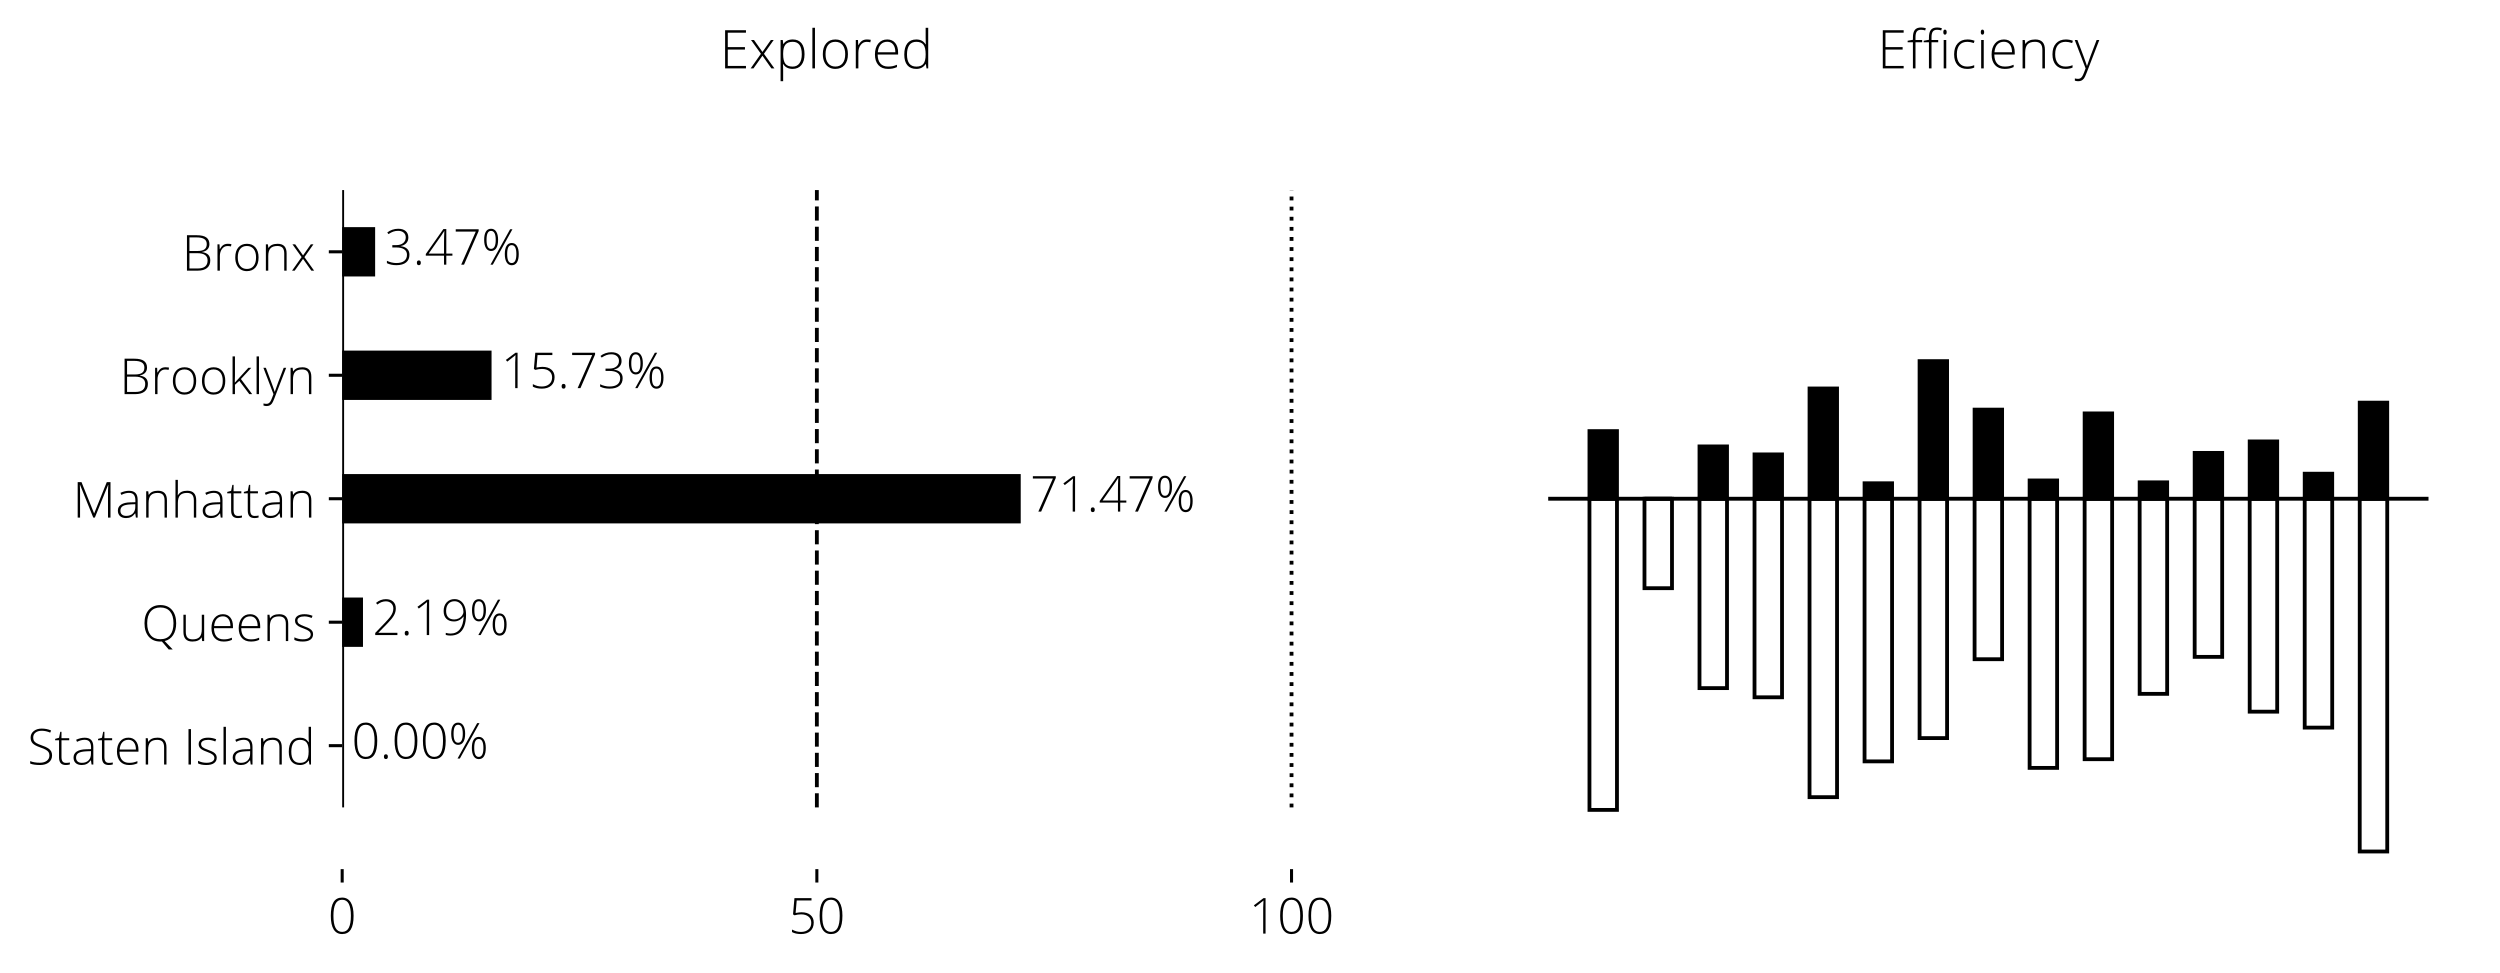
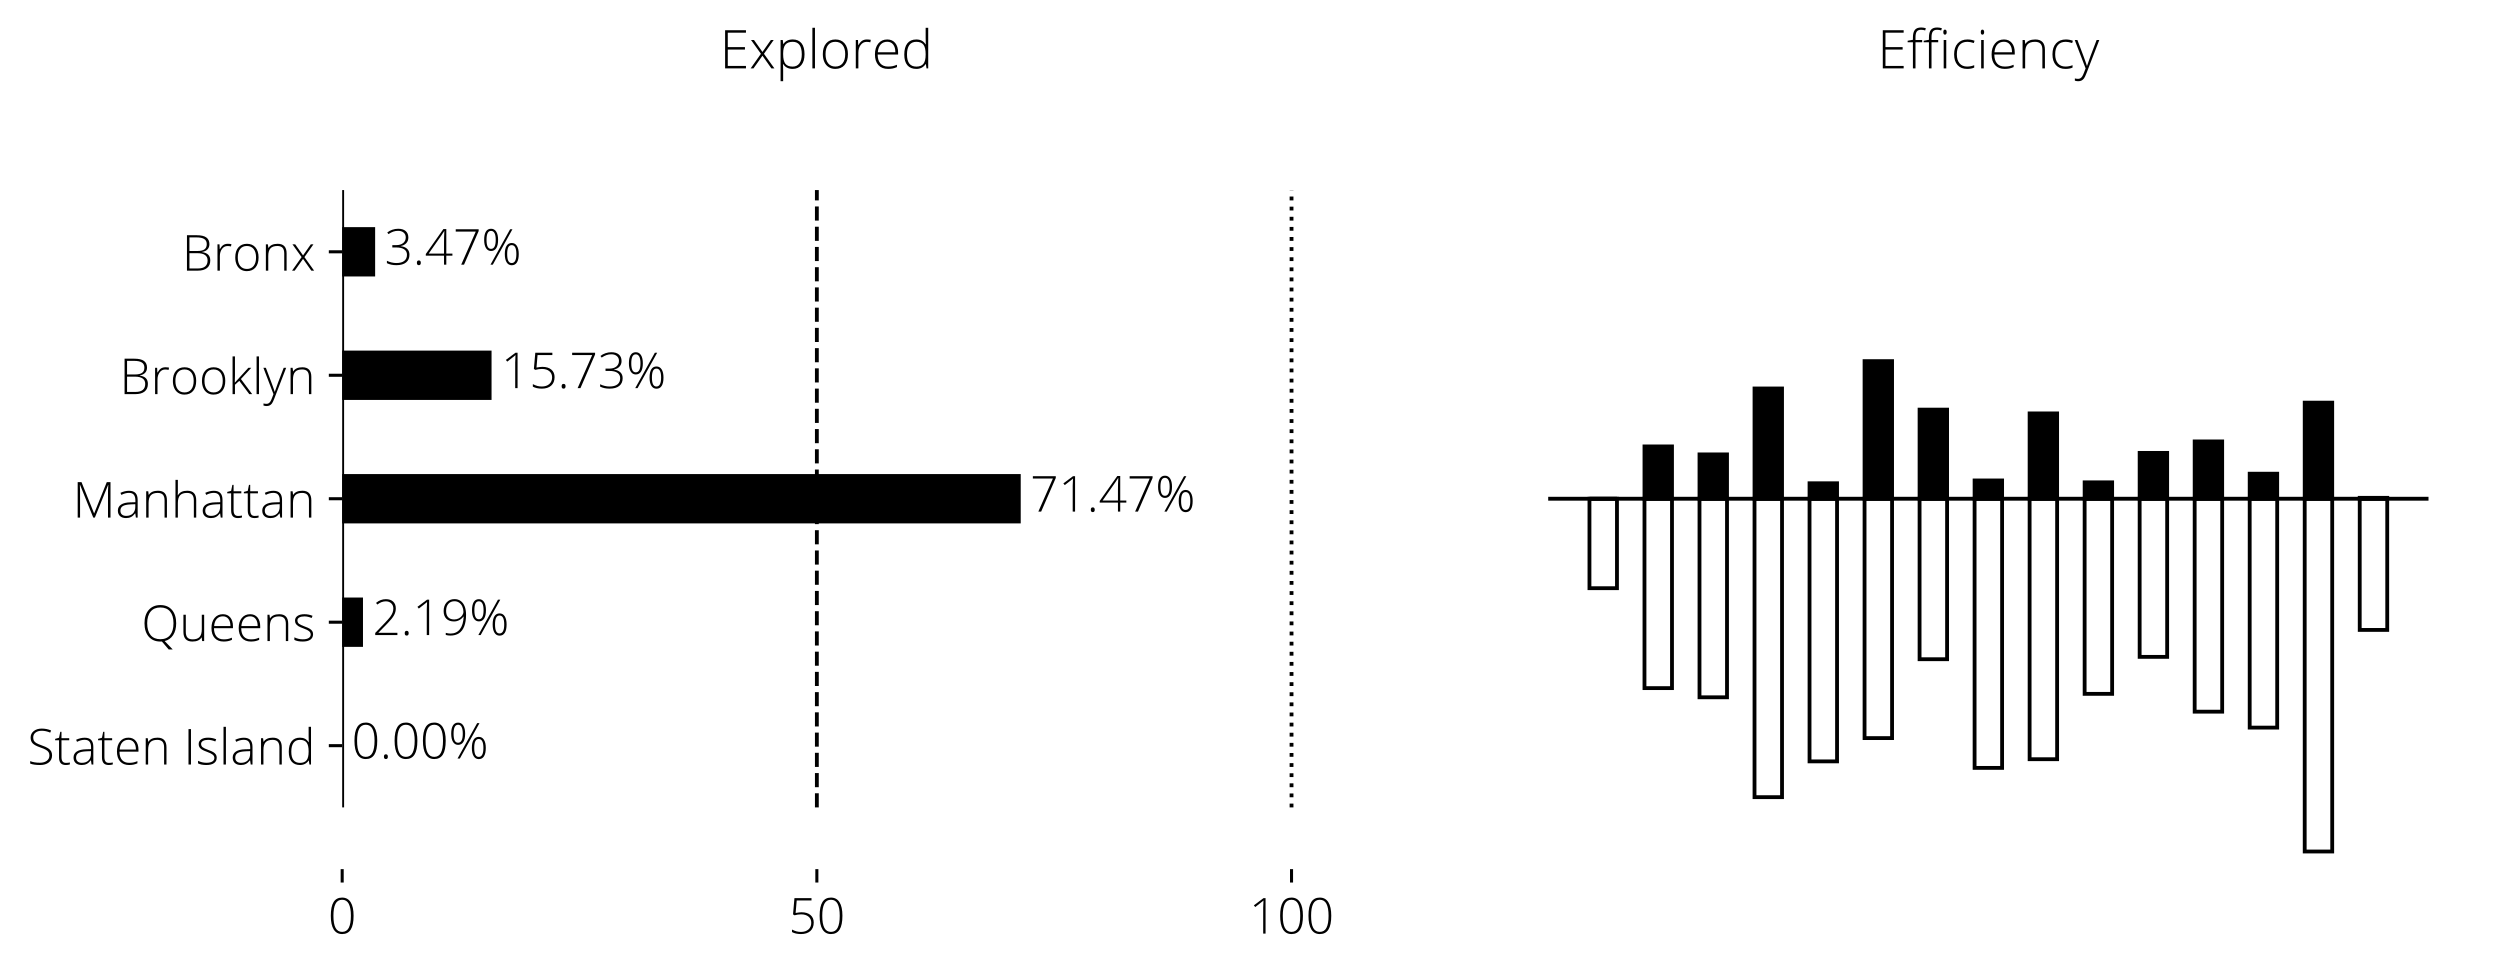
<svg xmlns="http://www.w3.org/2000/svg" xmlns:xlink="http://www.w3.org/1999/xlink" width="654.828pt" height="254.856pt" viewBox="0 0 654.828 254.856" version="1.1">
  <defs>
    <style type="text/css">*{stroke-linejoin: round; stroke-linecap: butt}</style>
  </defs>
  <g id="figure_1">
    <g id="patch_1">
      <path d="M 0 254.856  L 654.828 254.856  L 654.828 0  L 0 0  z " style="fill: #ffffff" />
    </g>
    <g id="axes_1">
      <g id="patch_2">
        <path d="M 89.628 227.654  L 343.265 227.654  L 343.265 33.614  L 89.628 33.614  L 89.628 227.654  z " style="fill: none" />
      </g>
      <g id="patch_3">
-         <path d="M 89.628 201.782  L 89.628 201.782  L 89.628 188.846  L 89.628 188.846  z " clip-path="url(#p29ffb8441f)" />
+         <path d="M 89.628 201.782  L 89.628 201.782  L 89.628 188.846  L 89.628 188.846  z " clip-path="url(#pa26dc35fac)" />
      </g>
      <g id="patch_4">
-         <path d="M 89.628 169.442  L 95.077 169.442  L 95.077 156.506  L 89.628 156.506  z " clip-path="url(#p29ffb8441f)" />
+         <path d="M 89.628 169.442  L 95.077 169.442  L 95.077 156.506  L 89.628 156.506  z " clip-path="url(#pa26dc35fac)" />
      </g>
      <g id="patch_5">
-         <path d="M 89.628 137.102  L 267.36 137.102  L 267.36 124.166  L 89.628 124.166  z " clip-path="url(#p29ffb8441f)" />
+         <path d="M 89.628 137.102  L 267.36 137.102  L 267.36 124.166  L 89.628 124.166  z " clip-path="url(#pa26dc35fac)" />
      </g>
      <g id="patch_6">
-         <path d="M 89.628 104.762  L 128.753 104.762  L 128.753 91.826  L 89.628 91.826  z " clip-path="url(#p29ffb8441f)" />
+         <path d="M 89.628 104.762  L 128.753 104.762  L 128.753 91.826  L 89.628 91.826  z " clip-path="url(#pa26dc35fac)" />
      </g>
      <g id="patch_7">
-         <path d="M 89.628 72.422  L 98.26 72.422  L 98.26 59.486  L 89.628 59.486  z " clip-path="url(#p29ffb8441f)" />
+         <path d="M 89.628 72.422  L 98.26 72.422  L 98.26 59.486  L 89.628 59.486  z " clip-path="url(#pa26dc35fac)" />
      </g>
      <g id="matplotlib.axis_1">
        <g id="xtick_1">
          <g id="line2d_1">
            <defs>
-               <path id="me23a47e66f" d="M 0 0  L 0 3.5  " style="stroke: #000000; stroke-width: 0.8" />
+               <path id="mbf690edd46" d="M 0 0  L 0 3.5  " style="stroke: #000000; stroke-width: 0.8" />
            </defs>
            <g>
-               <use xlink:href="#me23a47e66f" x="89.628" y="227.654" style="stroke: #000000; stroke-width: 0.8" />
+               <use xlink:href="#mbf690edd46" x="89.628" y="227.654" style="stroke: #000000; stroke-width: 0.8" />
            </g>
          </g>
          <g id="text_1">
            <g transform="translate(85.91836 244.5322)scale(0.13 -0.13)">
              <defs>
                <path id="OpenSans-Light-30" d="M 3297 2297  Q 3297 1094 2930 515  Q 2563 -63 1819 -63  Q 1103 -63 731 532  Q 359 1128 359 2297  Q 359 3491 720 4066  Q 1081 4641 1819 4641  Q 2541 4641 2919 4045  Q 3297 3450 3297 2297  z M 697 2297  Q 697 1234 975 726  Q 1253 219 1819 219  Q 2409 219 2679 744  Q 2950 1269 2950 2297  Q 2950 3309 2679 3834  Q 2409 4359 1819 4359  Q 1228 4359 962 3834  Q 697 3309 697 2297  z " transform="scale(0.015625)" />
              </defs>
              <use xlink:href="#OpenSans-Light-30" />
            </g>
          </g>
        </g>
        <g id="xtick_2">
          <g id="line2d_2">
            <g>
-               <use xlink:href="#me23a47e66f" x="213.96" y="227.654" style="stroke: #000000; stroke-width: 0.8" />
+               <use xlink:href="#mbf690edd46" x="213.96" y="227.654" style="stroke: #000000; stroke-width: 0.8" />
            </g>
          </g>
          <g id="text_2">
            <g transform="translate(206.5398 244.5322)scale(0.13 -0.13)">
              <defs>
                <path id="OpenSans-Light-35" d="M 1678 2747  Q 2409 2747 2829 2394  Q 3250 2041 3250 1422  Q 3250 719 2812 328  Q 2375 -63 1606 -63  Q 1266 -63 959 4  Q 653 72 447 197  L 447 519  Q 784 347 1046 280  Q 1309 213 1606 213  Q 2206 213 2568 530  Q 2931 847 2931 1388  Q 2931 1897 2578 2187  Q 2225 2478 1619 2478  Q 1213 2478 769 2356  L 581 2478  L 763 4569  L 2963 4569  L 2963 4269  L 1056 4269  L 916 2656  Q 1403 2747 1678 2747  z " transform="scale(0.015625)" />
              </defs>
              <use xlink:href="#OpenSans-Light-35" />
              <use xlink:href="#OpenSans-Light-30" x="57.08" />
            </g>
          </g>
        </g>
        <g id="xtick_3">
          <g id="line2d_3">
            <g>
-               <use xlink:href="#me23a47e66f" x="338.292" y="227.654" style="stroke: #000000; stroke-width: 0.8" />
+               <use xlink:href="#mbf690edd46" x="338.292" y="227.654" style="stroke: #000000; stroke-width: 0.8" />
            </g>
          </g>
          <g id="text_3">
            <g transform="translate(327.1613 244.5322)scale(0.13 -0.13)">
              <defs>
                <path id="OpenSans-Light-31" d="M 2131 0  L 1825 0  L 1825 3328  Q 1825 3781 1863 4269  Q 1816 4222 1766 4178  Q 1716 4134 800 3419  L 622 3641  L 1863 4569  L 2131 4569  L 2131 0  z " transform="scale(0.015625)" />
              </defs>
              <use xlink:href="#OpenSans-Light-31" />
              <use xlink:href="#OpenSans-Light-30" x="57.08" />
              <use xlink:href="#OpenSans-Light-30" x="114.16" />
            </g>
          </g>
        </g>
      </g>
      <g id="matplotlib.axis_2">
        <g id="ytick_1">
          <g id="line2d_4">
            <defs>
-               <path id="mbc1b75b4bf" d="M 0 0  L -3.5 0  " style="stroke: #000000; stroke-width: 0.8" />
+               <path id="m0e12c4e0ca" d="M 0 0  L -3.5 0  " style="stroke: #000000; stroke-width: 0.8" />
            </defs>
            <g>
-               <use xlink:href="#mbc1b75b4bf" x="89.628" y="195.314" style="stroke: #000000; stroke-width: 0.8" />
+               <use xlink:href="#m0e12c4e0ca" x="89.628" y="195.314" style="stroke: #000000; stroke-width: 0.8" />
            </g>
          </g>
          <g id="text_4">
            <g transform="translate(7.2 200.2532)scale(0.13 -0.13)">
              <defs>
                <path id="OpenSans-Light-53" d="M 3169 1178  Q 3169 606 2748 271  Q 2328 -63 1631 -63  Q 794 -63 347 122  L 347 441  Q 841 231 1606 231  Q 2169 231 2498 489  Q 2828 747 2828 1166  Q 2828 1425 2718 1595  Q 2609 1766 2362 1906  Q 2116 2047 1638 2209  Q 938 2450 670 2729  Q 403 3009 403 3475  Q 403 3988 804 4311  Q 1206 4634 1838 4634  Q 2481 4634 3047 4391  L 2931 4116  Q 2363 4353 1844 4353  Q 1338 4353 1038 4118  Q 738 3884 738 3481  Q 738 3228 830 3065  Q 922 2903 1131 2773  Q 1341 2644 1850 2463  Q 2384 2278 2653 2104  Q 2922 1931 3045 1711  Q 3169 1491 3169 1178  z " transform="scale(0.015625)" />
                <path id="OpenSans-Light-74" d="M 1466 213  Q 1759 213 1978 263  L 1978 13  Q 1753 -63 1459 -63  Q 1009 -63 795 178  Q 581 419 581 934  L 581 3128  L 78 3128  L 78 3309  L 581 3450  L 738 4219  L 897 4219  L 897 3397  L 1894 3397  L 1894 3128  L 897 3128  L 897 978  Q 897 588 1034 400  Q 1172 213 1466 213  z " transform="scale(0.015625)" />
                <path id="OpenSans-Light-61" d="M 2631 0  L 2553 538  L 2528 538  Q 2272 209 2001 73  Q 1731 -63 1363 -63  Q 863 -63 584 193  Q 306 450 306 903  Q 306 1400 720 1675  Q 1134 1950 1919 1966  L 2566 1984  L 2566 2209  Q 2566 2694 2369 2941  Q 2172 3188 1734 3188  Q 1263 3188 756 2925  L 641 3194  Q 1200 3456 1747 3456  Q 2306 3456 2582 3165  Q 2859 2875 2859 2259  L 2859 0  L 2631 0  z M 1381 219  Q 1925 219 2239 530  Q 2553 841 2553 1394  L 2553 1728  L 1959 1703  Q 1244 1669 939 1480  Q 634 1291 634 891  Q 634 572 829 395  Q 1025 219 1381 219  z " transform="scale(0.015625)" />
                <path id="OpenSans-Light-65" d="M 1941 -63  Q 1200 -63 786 393  Q 372 850 372 1672  Q 372 2484 772 2973  Q 1172 3463 1850 3463  Q 2450 3463 2797 3044  Q 3144 2625 3144 1906  L 3144 1656  L 697 1656  Q 703 956 1023 587  Q 1344 219 1941 219  Q 2231 219 2451 259  Q 2672 300 3009 434  L 3009 153  Q 2722 28 2478 -17  Q 2234 -63 1941 -63  z M 1850 3188  Q 1359 3188 1062 2864  Q 766 2541 716 1931  L 2816 1931  Q 2816 2522 2559 2855  Q 2303 3188 1850 3188  z " transform="scale(0.015625)" />
                <path id="OpenSans-Light-6e" d="M 2938 0  L 2938 2203  Q 2938 2716 2722 2948  Q 2506 3181 2053 3181  Q 1444 3181 1161 2873  Q 878 2566 878 1875  L 878 0  L 569 0  L 569 3397  L 831 3397  L 891 2931  L 909 2931  Q 1241 3463 2088 3463  Q 3244 3463 3244 2222  L 3244 0  L 2938 0  z " transform="scale(0.015625)" />
                <path id="OpenSans-Light-20" transform="scale(0.015625)" />
                <path id="OpenSans-Light-49" d="M 647 0  L 647 4569  L 966 4569  L 966 0  L 647 0  z " transform="scale(0.015625)" />
                <path id="OpenSans-Light-73" d="M 2675 884  Q 2675 428 2328 182  Q 1981 -63 1344 -63  Q 663 -63 263 147  L 263 481  Q 775 225 1344 225  Q 1847 225 2108 392  Q 2369 559 2369 838  Q 2369 1094 2161 1269  Q 1953 1444 1478 1613  Q 969 1797 762 1930  Q 556 2063 451 2230  Q 347 2397 347 2638  Q 347 3019 667 3241  Q 988 3463 1563 3463  Q 2113 3463 2606 3256  L 2491 2975  Q 1991 3181 1563 3181  Q 1147 3181 903 3043  Q 659 2906 659 2663  Q 659 2397 848 2237  Q 1038 2078 1588 1881  Q 2047 1716 2256 1583  Q 2466 1450 2570 1281  Q 2675 1113 2675 884  z " transform="scale(0.015625)" />
                <path id="OpenSans-Light-6c" d="M 878 0  L 569 0  L 569 4863  L 878 4863  L 878 0  z " transform="scale(0.015625)" />
                <path id="OpenSans-Light-64" d="M 1813 3463  Q 2181 3463 2450 3328  Q 2719 3194 2931 2869  L 2950 2869  Q 2931 3263 2931 3641  L 2931 4863  L 3238 4863  L 3238 0  L 3034 0  L 2956 519  L 2931 519  Q 2544 -63 1819 -63  Q 1116 -63 744 375  Q 372 813 372 1650  Q 372 2531 740 2997  Q 1109 3463 1813 3463  z M 1813 3181  Q 1256 3181 976 2790  Q 697 2400 697 1656  Q 697 213 1819 213  Q 2394 213 2662 547  Q 2931 881 2931 1650  L 2931 1703  Q 2931 2491 2667 2836  Q 2403 3181 1813 3181  z " transform="scale(0.015625)" />
              </defs>
              <use xlink:href="#OpenSans-Light-53" />
              <use xlink:href="#OpenSans-Light-74" x="54.492" />
              <use xlink:href="#OpenSans-Light-61" x="87.988" />
              <use xlink:href="#OpenSans-Light-74" x="140.967" />
              <use xlink:href="#OpenSans-Light-65" x="174.463" />
              <use xlink:href="#OpenSans-Light-6e" x="229.346" />
              <use xlink:href="#OpenSans-Light-20" x="288.33" />
              <use xlink:href="#OpenSans-Light-49" x="314.307" />
              <use xlink:href="#OpenSans-Light-73" x="339.502" />
              <use xlink:href="#OpenSans-Light-6c" x="386.084" />
              <use xlink:href="#OpenSans-Light-61" x="408.691" />
              <use xlink:href="#OpenSans-Light-6e" x="461.67" />
              <use xlink:href="#OpenSans-Light-64" x="520.654" />
            </g>
          </g>
        </g>
        <g id="ytick_2">
          <g id="line2d_5">
            <g>
-               <use xlink:href="#mbc1b75b4bf" x="89.628" y="162.974" style="stroke: #000000; stroke-width: 0.8" />
+               <use xlink:href="#m0e12c4e0ca" x="89.628" y="162.974" style="stroke: #000000; stroke-width: 0.8" />
            </g>
          </g>
          <g id="text_5">
            <g transform="translate(37.03094 167.9132)scale(0.13 -0.13)">
              <defs>
                <path id="OpenSans-Light-51" d="M 4488 2291  Q 4488 1372 4094 770  Q 3700 169 3003 0  L 4044 -1088  L 3525 -1088  L 2644 -56  L 2541 -63  L 2444 -63  Q 1491 -63 947 570  Q 403 1203 403 2297  Q 403 3388 951 4014  Q 1500 4641 2450 4641  Q 3406 4641 3947 4011  Q 4488 3381 4488 2291  z M 750 2291  Q 750 1309 1187 773  Q 1625 238 2444 238  Q 3269 238 3705 769  Q 4141 1300 4141 2291  Q 4141 3278 3705 3804  Q 3269 4331 2450 4331  Q 1634 4331 1192 3800  Q 750 3269 750 2291  z " transform="scale(0.015625)" />
                <path id="OpenSans-Light-75" d="M 838 3397  L 838 1197  Q 838 684 1053 451  Q 1269 219 1722 219  Q 2328 219 2614 525  Q 2900 831 2900 1522  L 2900 3397  L 3206 3397  L 3206 0  L 2944 0  L 2888 469  L 2869 469  Q 2538 -63 1691 -63  Q 531 -63 531 1178  L 531 3397  L 838 3397  z " transform="scale(0.015625)" />
              </defs>
              <use xlink:href="#OpenSans-Light-51" />
              <use xlink:href="#OpenSans-Light-75" x="76.416" />
              <use xlink:href="#OpenSans-Light-65" x="135.4" />
              <use xlink:href="#OpenSans-Light-65" x="190.283" />
              <use xlink:href="#OpenSans-Light-6e" x="245.166" />
              <use xlink:href="#OpenSans-Light-73" x="304.15" />
            </g>
          </g>
        </g>
        <g id="ytick_3">
          <g id="line2d_6">
            <g>
-               <use xlink:href="#mbc1b75b4bf" x="89.628" y="130.634" style="stroke: #000000; stroke-width: 0.8" />
+               <use xlink:href="#m0e12c4e0ca" x="89.628" y="130.634" style="stroke: #000000; stroke-width: 0.8" />
            </g>
          </g>
          <g id="text_6">
            <g transform="translate(19.03406 135.5732)scale(0.13 -0.13)">
              <defs>
                <path id="OpenSans-Light-4d" d="M 2656 0  L 953 4219  L 928 4219  Q 953 3831 953 3425  L 953 0  L 647 0  L 647 4569  L 1141 4569  L 2759 550  L 2778 550  L 4397 4569  L 4878 4569  L 4878 0  L 4556 0  L 4556 3463  Q 4556 3825 4594 4213  L 4569 4213  L 2859 0  L 2656 0  z " transform="scale(0.015625)" />
                <path id="OpenSans-Light-68" d="M 2938 0  L 2938 2203  Q 2938 2716 2722 2948  Q 2506 3181 2053 3181  Q 1444 3181 1161 2873  Q 878 2566 878 1875  L 878 0  L 569 0  L 569 4863  L 878 4863  L 878 3316  L 863 2881  L 884 2881  Q 1075 3188 1365 3325  Q 1656 3463 2088 3463  Q 3244 3463 3244 2222  L 3244 0  L 2938 0  z " transform="scale(0.015625)" />
              </defs>
              <use xlink:href="#OpenSans-Light-4d" />
              <use xlink:href="#OpenSans-Light-61" x="86.279" />
              <use xlink:href="#OpenSans-Light-6e" x="139.258" />
              <use xlink:href="#OpenSans-Light-68" x="198.242" />
              <use xlink:href="#OpenSans-Light-61" x="257.227" />
              <use xlink:href="#OpenSans-Light-74" x="310.205" />
              <use xlink:href="#OpenSans-Light-74" x="343.701" />
              <use xlink:href="#OpenSans-Light-61" x="377.197" />
              <use xlink:href="#OpenSans-Light-6e" x="430.176" />
            </g>
          </g>
        </g>
        <g id="ytick_4">
          <g id="line2d_7">
            <g>
-               <use xlink:href="#mbc1b75b4bf" x="89.628" y="98.294" style="stroke: #000000; stroke-width: 0.8" />
+               <use xlink:href="#m0e12c4e0ca" x="89.628" y="98.294" style="stroke: #000000; stroke-width: 0.8" />
            </g>
          </g>
          <g id="text_7">
            <g transform="translate(31.31703 103.2332)scale(0.13 -0.13)">
              <defs>
                <path id="OpenSans-Light-42" d="M 647 4569  L 1900 4569  Q 2747 4569 3144 4281  Q 3541 3994 3541 3413  Q 3541 3016 3298 2752  Q 3056 2488 2591 2413  L 2591 2394  Q 3138 2313 3395 2048  Q 3653 1784 3653 1313  Q 3653 681 3234 340  Q 2816 0 2047 0  L 647 0  L 647 4569  z M 966 2534  L 1972 2534  Q 2616 2534 2908 2748  Q 3200 2963 3200 3419  Q 3200 3875 2870 4081  Q 2541 4288 1888 4288  L 966 4288  L 966 2534  z M 966 2253  L 966 281  L 2041 281  Q 3309 281 3309 1313  Q 3309 2253 1972 2253  L 966 2253  z " transform="scale(0.015625)" />
                <path id="OpenSans-Light-72" d="M 1906 3463  Q 2122 3463 2369 3419  L 2309 3122  Q 2097 3175 1869 3175  Q 1434 3175 1156 2806  Q 878 2438 878 1875  L 878 0  L 569 0  L 569 3397  L 831 3397  L 863 2784  L 884 2784  Q 1094 3159 1331 3311  Q 1569 3463 1906 3463  z " transform="scale(0.015625)" />
                <path id="OpenSans-Light-6f" d="M 3378 1703  Q 3378 872 2975 404  Q 2572 -63 1863 -63  Q 1416 -63 1075 153  Q 734 369 553 772  Q 372 1175 372 1703  Q 372 2534 775 2998  Q 1178 3463 1881 3463  Q 2581 3463 2979 2992  Q 3378 2522 3378 1703  z M 697 1703  Q 697 1003 1005 611  Q 1313 219 1875 219  Q 2438 219 2745 611  Q 3053 1003 3053 1703  Q 3053 2406 2742 2793  Q 2431 3181 1869 3181  Q 1306 3181 1001 2795  Q 697 2409 697 1703  z " transform="scale(0.015625)" />
                <path id="OpenSans-Light-6b" d="M 872 1491  L 2606 3397  L 2981 3397  L 1644 1947  L 3097 0  L 2725 0  L 1434 1716  L 878 1209  L 878 0  L 569 0  L 569 4863  L 878 4863  L 878 2425  L 856 1491  L 872 1491  z " transform="scale(0.015625)" />
                <path id="OpenSans-Light-79" d="M 0 3397  L 319 3397  L 1038 1491  Q 1366 613 1453 306  L 1472 306  Q 1603 709 1900 1509  L 2619 3397  L 2938 3397  L 1416 -550  Q 1231 -1031 1106 -1200  Q 981 -1369 814 -1453  Q 647 -1538 409 -1538  Q 231 -1538 13 -1472  L 13 -1203  Q 194 -1253 403 -1253  Q 563 -1253 684 -1178  Q 806 -1103 904 -945  Q 1003 -788 1133 -445  Q 1263 -103 1300 0  L 0 3397  z " transform="scale(0.015625)" />
              </defs>
              <use xlink:href="#OpenSans-Light-42" />
              <use xlink:href="#OpenSans-Light-72" x="62.695" />
              <use xlink:href="#OpenSans-Light-6f" x="101.611" />
              <use xlink:href="#OpenSans-Light-6f" x="160.205" />
              <use xlink:href="#OpenSans-Light-6b" x="218.799" />
              <use xlink:href="#OpenSans-Light-6c" x="267.188" />
              <use xlink:href="#OpenSans-Light-79" x="289.795" />
              <use xlink:href="#OpenSans-Light-6e" x="335.693" />
            </g>
          </g>
        </g>
        <g id="ytick_5">
          <g id="line2d_8">
            <g>
-               <use xlink:href="#mbc1b75b4bf" x="89.628" y="65.954" style="stroke: #000000; stroke-width: 0.8" />
+               <use xlink:href="#m0e12c4e0ca" x="89.628" y="65.954" style="stroke: #000000; stroke-width: 0.8" />
            </g>
          </g>
          <g id="text_8">
            <g transform="translate(47.65641 70.89317)scale(0.13 -0.13)">
              <defs>
                <path id="OpenSans-Light-78" d="M 1403 1747  L 219 3397  L 575 3397  L 1588 1966  L 2591 3397  L 2931 3397  L 1766 1747  L 3016 0  L 2656 0  L 1588 1516  L 513 0  L 172 0  L 1403 1747  z " transform="scale(0.015625)" />
              </defs>
              <use xlink:href="#OpenSans-Light-42" />
              <use xlink:href="#OpenSans-Light-72" x="62.695" />
              <use xlink:href="#OpenSans-Light-6f" x="101.611" />
              <use xlink:href="#OpenSans-Light-6e" x="160.205" />
              <use xlink:href="#OpenSans-Light-78" x="219.189" />
            </g>
          </g>
        </g>
      </g>
      <g id="LineCollection_1">
-         <path d="M 89.628 211.484  L 89.628 49.784  " clip-path="url(#p29ffb8441f)" style="fill: none; stroke: #000000" />
+         <path d="M 89.628 211.484  L 89.628 49.784  " clip-path="url(#pa26dc35fac)" style="fill: none; stroke: #000000" />
      </g>
      <g id="LineCollection_2">
-         <path d="M 213.96 211.484  L 213.96 49.784  " clip-path="url(#p29ffb8441f)" style="fill: none; stroke-dasharray: 3.7,1.6; stroke-dashoffset: 0; stroke: #000000" />
+         <path d="M 213.96 211.484  L 213.96 49.784  " clip-path="url(#pa26dc35fac)" style="fill: none; stroke-dasharray: 3.7,1.6; stroke-dashoffset: 0; stroke: #000000" />
      </g>
      <g id="LineCollection_3">
-         <path d="M 338.292 211.484  L 338.292 49.784  " clip-path="url(#p29ffb8441f)" style="fill: none; stroke-dasharray: 1,1.65; stroke-dashoffset: 0; stroke: #000000" />
+         <path d="M 338.292 211.484  L 338.292 49.784  " clip-path="url(#pa26dc35fac)" style="fill: none; stroke-dasharray: 1,1.65; stroke-dashoffset: 0; stroke: #000000" />
      </g>
      <g id="text_9">
        <g transform="translate(92.11507 198.6911)scale(0.13 -0.13)">
          <defs>
            <path id="OpenSans-Light-2e" d="M 506 244  Q 506 550 756 550  Q 1013 550 1013 244  Q 1013 -63 756 -63  Q 506 -63 506 244  z " transform="scale(0.015625)" />
            <path id="OpenSans-Light-25" d="M 659 3206  Q 659 2625 800 2333  Q 941 2041 1241 2041  Q 1844 2041 1844 3206  Q 1844 3781 1689 4070  Q 1534 4359 1241 4359  Q 941 4359 800 4070  Q 659 3781 659 3206  z M 2150 3206  Q 2150 2500 1915 2133  Q 1681 1766 1241 1766  Q 825 1766 589 2142  Q 353 2519 353 3206  Q 353 3903 578 4268  Q 803 4634 1241 4634  Q 1675 4634 1912 4257  Q 2150 3881 2150 3206  z M 3322 1369  Q 3322 791 3462 502  Q 3603 213 3903 213  Q 4506 213 4506 1369  Q 4506 2522 3903 2522  Q 3603 2522 3462 2236  Q 3322 1950 3322 1369  z M 4813 1369  Q 4813 663 4581 295  Q 4350 -72 3909 -72  Q 3484 -72 3250 308  Q 3016 688 3016 1369  Q 3016 2072 3245 2434  Q 3475 2797 3909 2797  Q 4338 2797 4575 2422  Q 4813 2047 4813 1369  z M 4000 4569  L 1466 0  L 1166 0  L 3700 4569  L 4000 4569  z " transform="scale(0.015625)" />
          </defs>
          <use xlink:href="#OpenSans-Light-30" />
          <use xlink:href="#OpenSans-Light-2e" x="57.08" />
          <use xlink:href="#OpenSans-Light-30" x="80.859" />
          <use xlink:href="#OpenSans-Light-30" x="137.939" />
          <use xlink:href="#OpenSans-Light-25" x="195.02" />
        </g>
      </g>
      <g id="text_10">
        <g transform="translate(97.5641 166.3511)scale(0.13 -0.13)">
          <defs>
            <path id="OpenSans-Light-32" d="M 3213 0  L 353 0  L 353 275  L 1569 1544  Q 2081 2075 2287 2356  Q 2494 2638 2591 2894  Q 2688 3150 2688 3431  Q 2688 3841 2419 4097  Q 2150 4353 1722 4353  Q 1150 4353 628 3938  L 459 4153  Q 1031 4634 1728 4634  Q 2325 4634 2667 4315  Q 3009 3997 3009 3438  Q 3009 2984 2779 2561  Q 2550 2138 1941 1516  L 769 313  L 769 300  L 3213 300  L 3213 0  z " transform="scale(0.015625)" />
            <path id="OpenSans-Light-39" d="M 3238 2631  Q 3238 1731 3002 1125  Q 2766 519 2314 228  Q 1863 -63 1222 -63  Q 897 -63 622 19  L 622 288  Q 756 244 945 220  Q 1134 197 1234 197  Q 2006 197 2443 755  Q 2881 1313 2931 2381  L 2894 2381  Q 2666 2081 2350 1920  Q 2034 1759 1691 1759  Q 1056 1759 701 2109  Q 347 2459 347 3103  Q 347 3791 736 4216  Q 1125 4641 1747 4641  Q 2197 4641 2534 4405  Q 2872 4169 3055 3712  Q 3238 3256 3238 2631  z M 1747 4366  Q 1253 4366 959 4033  Q 666 3700 666 3122  Q 666 2578 937 2297  Q 1209 2016 1716 2016  Q 2031 2016 2304 2156  Q 2578 2297 2739 2530  Q 2900 2763 2900 3003  Q 2900 3369 2754 3687  Q 2609 4006 2348 4186  Q 2088 4366 1747 4366  z " transform="scale(0.015625)" />
          </defs>
          <use xlink:href="#OpenSans-Light-32" />
          <use xlink:href="#OpenSans-Light-2e" x="57.08" />
          <use xlink:href="#OpenSans-Light-31" x="80.859" />
          <use xlink:href="#OpenSans-Light-39" x="137.939" />
          <use xlink:href="#OpenSans-Light-25" x="195.02" />
        </g>
      </g>
      <g id="text_11">
        <g transform="translate(269.8467 134.0111)scale(0.13 -0.13)">
          <defs>
            <path id="OpenSans-Light-37" d="M 1044 0  L 2925 4269  L 341 4269  L 341 4569  L 3297 4569  L 3297 4341  L 1409 0  L 1044 0  z " transform="scale(0.015625)" />
            <path id="OpenSans-Light-34" d="M 3566 1166  L 2778 1166  L 2778 0  L 2484 0  L 2484 1166  L 134 1166  L 134 1375  L 2400 4594  L 2778 4594  L 2778 1434  L 3566 1434  L 3566 1166  z M 2484 1434  L 2484 2741  Q 2484 3684 2528 4325  L 2503 4325  Q 2441 4209 2119 3738  L 506 1434  L 2484 1434  z " transform="scale(0.015625)" />
          </defs>
          <use xlink:href="#OpenSans-Light-37" />
          <use xlink:href="#OpenSans-Light-31" x="57.08" />
          <use xlink:href="#OpenSans-Light-2e" x="114.16" />
          <use xlink:href="#OpenSans-Light-34" x="137.939" />
          <use xlink:href="#OpenSans-Light-37" x="195.02" />
          <use xlink:href="#OpenSans-Light-25" x="252.1" />
        </g>
      </g>
      <g id="text_12">
        <g transform="translate(131.2399 101.6711)scale(0.13 -0.13)">
          <defs>
            <path id="OpenSans-Light-33" d="M 3059 3494  Q 3059 3069 2792 2778  Q 2525 2488 2075 2406  L 2075 2388  Q 2625 2319 2912 2037  Q 3200 1756 3200 1281  Q 3200 641 2764 289  Q 2328 -63 1509 -63  Q 813 -63 294 197  L 294 506  Q 556 369 882 291  Q 1209 213 1497 213  Q 2188 213 2534 492  Q 2881 772 2881 1281  Q 2881 1734 2526 1978  Q 2172 2222 1484 2222  L 991 2222  L 991 2522  L 1491 2522  Q 2059 2522 2392 2792  Q 2725 3063 2725 3525  Q 2725 3906 2454 4136  Q 2184 4366 1747 4366  Q 1406 4366 1125 4270  Q 844 4175 494 3944  L 341 4153  Q 606 4375 981 4504  Q 1356 4634 1741 4634  Q 2372 4634 2715 4336  Q 3059 4038 3059 3494  z " transform="scale(0.015625)" />
          </defs>
          <use xlink:href="#OpenSans-Light-31" />
          <use xlink:href="#OpenSans-Light-35" x="57.08" />
          <use xlink:href="#OpenSans-Light-2e" x="114.16" />
          <use xlink:href="#OpenSans-Light-37" x="137.939" />
          <use xlink:href="#OpenSans-Light-33" x="195.02" />
          <use xlink:href="#OpenSans-Light-25" x="252.1" />
        </g>
      </g>
      <g id="text_13">
        <g transform="translate(100.7466 69.33114)scale(0.13 -0.13)">
          <use xlink:href="#OpenSans-Light-33" />
          <use xlink:href="#OpenSans-Light-2e" x="57.08" />
          <use xlink:href="#OpenSans-Light-34" x="80.859" />
          <use xlink:href="#OpenSans-Light-37" x="137.939" />
          <use xlink:href="#OpenSans-Light-25" x="195.02" />
        </g>
      </g>
      <g id="text_14">
        <g transform="translate(188.5144 17.91219)scale(0.14 -0.14)">
          <defs>
            <path id="OpenSans-Light-45" d="M 3144 0  L 647 0  L 647 4569  L 3144 4569  L 3144 4275  L 966 4275  L 966 2547  L 3022 2547  L 3022 2253  L 966 2253  L 966 294  L 3144 294  L 3144 0  z " transform="scale(0.015625)" />
            <path id="OpenSans-Light-70" d="M 2022 -63  Q 1238 -63 878 525  L 856 525  L 866 263  Q 878 31 878 -244  L 878 -1538  L 569 -1538  L 569 3397  L 831 3397  L 891 2913  L 909 2913  Q 1259 3463 2028 3463  Q 2716 3463 3077 3011  Q 3438 2559 3438 1697  Q 3438 859 3058 398  Q 2678 -63 2022 -63  z M 2016 213  Q 2538 213 2823 600  Q 3109 988 3109 1684  Q 3109 3181 2028 3181  Q 1434 3181 1156 2854  Q 878 2528 878 1791  L 878 1691  Q 878 894 1145 553  Q 1413 213 2016 213  z " transform="scale(0.015625)" />
          </defs>
          <use xlink:href="#OpenSans-Light-45" />
          <use xlink:href="#OpenSans-Light-78" x="55.176" />
          <use xlink:href="#OpenSans-Light-70" x="104.98" />
          <use xlink:href="#OpenSans-Light-6c" x="164.502" />
          <use xlink:href="#OpenSans-Light-6f" x="187.109" />
          <use xlink:href="#OpenSans-Light-72" x="245.703" />
          <use xlink:href="#OpenSans-Light-65" x="284.619" />
          <use xlink:href="#OpenSans-Light-64" x="339.502" />
        </g>
      </g>
    </g>
    <g id="axes_2">
      <g id="patch_8">
-         <path d="M 416.329 130.634  L 423.535 130.634  L 423.535 112.92  L 416.329 112.92  z " clip-path="url(#p4a11208c7a)" style="stroke: #000000; stroke-linejoin: miter" />
+         <path d="M 416.329 130.634  L 423.535 130.634  L 423.535 130.634  L 416.329 130.634  z " clip-path="url(#p62f7e3777a)" style="stroke: #000000; stroke-linejoin: miter" />
      </g>
      <g id="patch_9">
-         <path d="M 430.741 130.634  L 437.946 130.634  L 437.946 130.634  L 430.741 130.634  z " clip-path="url(#p4a11208c7a)" style="stroke: #000000; stroke-linejoin: miter" />
+         <path d="M 430.741 130.634  L 437.946 130.634  L 437.946 116.931  L 430.741 116.931  z " clip-path="url(#p62f7e3777a)" style="stroke: #000000; stroke-linejoin: miter" />
      </g>
      <g id="patch_10">
-         <path d="M 445.152 130.634  L 452.357 130.634  L 452.357 116.931  L 445.152 116.931  z " clip-path="url(#p4a11208c7a)" style="stroke: #000000; stroke-linejoin: miter" />
+         <path d="M 445.152 130.634  L 452.357 130.634  L 452.357 119.021  L 445.152 119.021  z " clip-path="url(#p62f7e3777a)" style="stroke: #000000; stroke-linejoin: miter" />
      </g>
      <g id="patch_11">
-         <path d="M 459.563 130.634  L 466.768 130.634  L 466.768 119.021  L 459.563 119.021  z " clip-path="url(#p4a11208c7a)" style="stroke: #000000; stroke-linejoin: miter" />
+         <path d="M 459.563 130.634  L 466.768 130.634  L 466.768 101.755  L 459.563 101.755  z " clip-path="url(#p62f7e3777a)" style="stroke: #000000; stroke-linejoin: miter" />
      </g>
      <g id="patch_12">
-         <path d="M 473.974 130.634  L 481.18 130.634  L 481.18 101.755  L 473.974 101.755  z " clip-path="url(#p4a11208c7a)" style="stroke: #000000; stroke-linejoin: miter" />
+         <path d="M 473.974 130.634  L 481.18 130.634  L 481.18 126.582  L 473.974 126.582  z " clip-path="url(#p62f7e3777a)" style="stroke: #000000; stroke-linejoin: miter" />
      </g>
      <g id="patch_13">
-         <path d="M 488.385 130.634  L 495.591 130.634  L 495.591 126.582  L 488.385 126.582  z " clip-path="url(#p4a11208c7a)" style="stroke: #000000; stroke-linejoin: miter" />
+         <path d="M 488.385 130.634  L 495.591 130.634  L 495.591 94.591  L 488.385 94.591  z " clip-path="url(#p62f7e3777a)" style="stroke: #000000; stroke-linejoin: miter" />
      </g>
      <g id="patch_14">
-         <path d="M 502.796 130.634  L 510.002 130.634  L 510.002 94.591  L 502.796 94.591  z " clip-path="url(#p4a11208c7a)" style="stroke: #000000; stroke-linejoin: miter" />
+         <path d="M 502.796 130.634  L 510.002 130.634  L 510.002 107.293  L 502.796 107.293  z " clip-path="url(#p62f7e3777a)" style="stroke: #000000; stroke-linejoin: miter" />
      </g>
      <g id="patch_15">
-         <path d="M 517.207 130.634  L 524.413 130.634  L 524.413 107.293  L 517.207 107.293  z " clip-path="url(#p4a11208c7a)" style="stroke: #000000; stroke-linejoin: miter" />
+         <path d="M 517.207 130.634  L 524.413 130.634  L 524.413 125.846  L 517.207 125.846  z " clip-path="url(#p62f7e3777a)" style="stroke: #000000; stroke-linejoin: miter" />
      </g>
      <g id="patch_16">
-         <path d="M 531.619 130.634  L 538.824 130.634  L 538.824 125.846  L 531.619 125.846  z " clip-path="url(#p4a11208c7a)" style="stroke: #000000; stroke-linejoin: miter" />
+         <path d="M 531.619 130.634  L 538.824 130.634  L 538.824 108.284  L 531.619 108.284  z " clip-path="url(#p62f7e3777a)" style="stroke: #000000; stroke-linejoin: miter" />
      </g>
      <g id="patch_17">
-         <path d="M 546.03 130.634  L 553.235 130.634  L 553.235 108.284  L 546.03 108.284  z " clip-path="url(#p4a11208c7a)" style="stroke: #000000; stroke-linejoin: miter" />
+         <path d="M 546.03 130.634  L 553.235 130.634  L 553.235 126.339  L 546.03 126.339  z " clip-path="url(#p62f7e3777a)" style="stroke: #000000; stroke-linejoin: miter" />
      </g>
      <g id="patch_18">
-         <path d="M 560.441 130.634  L 567.647 130.634  L 567.647 126.339  L 560.441 126.339  z " clip-path="url(#p4a11208c7a)" style="stroke: #000000; stroke-linejoin: miter" />
+         <path d="M 560.441 130.634  L 567.647 130.634  L 567.647 118.626  L 560.441 118.626  z " clip-path="url(#p62f7e3777a)" style="stroke: #000000; stroke-linejoin: miter" />
      </g>
      <g id="patch_19">
-         <path d="M 574.852 130.634  L 582.058 130.634  L 582.058 118.626  L 574.852 118.626  z " clip-path="url(#p4a11208c7a)" style="stroke: #000000; stroke-linejoin: miter" />
+         <path d="M 574.852 130.634  L 582.058 130.634  L 582.058 115.622  L 574.852 115.622  z " clip-path="url(#p62f7e3777a)" style="stroke: #000000; stroke-linejoin: miter" />
      </g>
      <g id="patch_20">
-         <path d="M 589.263 130.634  L 596.469 130.634  L 596.469 115.622  L 589.263 115.622  z " clip-path="url(#p4a11208c7a)" style="stroke: #000000; stroke-linejoin: miter" />
+         <path d="M 589.263 130.634  L 596.469 130.634  L 596.469 124.077  L 589.263 124.077  z " clip-path="url(#p62f7e3777a)" style="stroke: #000000; stroke-linejoin: miter" />
      </g>
      <g id="patch_21">
-         <path d="M 603.674 130.634  L 610.88 130.634  L 610.88 124.077  L 603.674 124.077  z " clip-path="url(#p4a11208c7a)" style="stroke: #000000; stroke-linejoin: miter" />
+         <path d="M 603.674 130.634  L 610.88 130.634  L 610.88 105.464  L 603.674 105.464  z " clip-path="url(#p62f7e3777a)" style="stroke: #000000; stroke-linejoin: miter" />
      </g>
      <g id="patch_22">
-         <path d="M 618.086 130.634  L 625.291 130.634  L 625.291 105.464  L 618.086 105.464  z " clip-path="url(#p4a11208c7a)" style="stroke: #000000; stroke-linejoin: miter" />
+         <path d="M 618.086 130.634  L 625.291 130.634  L 625.291 130.398  L 618.086 130.398  z " clip-path="url(#p62f7e3777a)" style="stroke: #000000; stroke-linejoin: miter" />
      </g>
      <g id="patch_23">
-         <path d="M 416.329 130.634  L 423.535 130.634  L 423.535 212.138  L 416.329 212.138  L 416.329 130.634  z " clip-path="url(#p4a11208c7a)" style="fill: none; stroke: #000000; stroke-linejoin: miter" />
+         <path d="M 416.329 130.634  L 423.535 130.634  L 423.535 154.066  L 416.329 154.066  L 416.329 130.634  z " clip-path="url(#p62f7e3777a)" style="fill: none; stroke: #000000; stroke-linejoin: miter" />
      </g>
      <g id="patch_24">
-         <path d="M 430.741 130.634  L 437.946 130.634  L 437.946 154.066  L 430.741 154.066  L 430.741 130.634  z " clip-path="url(#p4a11208c7a)" style="fill: none; stroke: #000000; stroke-linejoin: miter" />
+         <path d="M 430.741 130.634  L 437.946 130.634  L 437.946 180.238  L 430.741 180.238  L 430.741 130.634  z " clip-path="url(#p62f7e3777a)" style="fill: none; stroke: #000000; stroke-linejoin: miter" />
      </g>
      <g id="patch_25">
-         <path d="M 445.152 130.634  L 452.357 130.634  L 452.357 180.238  L 445.152 180.238  L 445.152 130.634  z " clip-path="url(#p4a11208c7a)" style="fill: none; stroke: #000000; stroke-linejoin: miter" />
+         <path d="M 445.152 130.634  L 452.357 130.634  L 452.357 182.643  L 445.152 182.643  L 445.152 130.634  z " clip-path="url(#p62f7e3777a)" style="fill: none; stroke: #000000; stroke-linejoin: miter" />
      </g>
      <g id="patch_26">
-         <path d="M 459.563 130.634  L 466.768 130.634  L 466.768 182.643  L 459.563 182.643  L 459.563 130.634  z " clip-path="url(#p4a11208c7a)" style="fill: none; stroke: #000000; stroke-linejoin: miter" />
+         <path d="M 459.563 130.634  L 466.768 130.634  L 466.768 208.8  L 459.563 208.8  L 459.563 130.634  z " clip-path="url(#p62f7e3777a)" style="fill: none; stroke: #000000; stroke-linejoin: miter" />
      </g>
      <g id="patch_27">
-         <path d="M 473.974 130.634  L 481.18 130.634  L 481.18 208.8  L 473.974 208.8  L 473.974 130.634  z " clip-path="url(#p4a11208c7a)" style="fill: none; stroke: #000000; stroke-linejoin: miter" />
+         <path d="M 473.974 130.634  L 481.18 130.634  L 481.18 199.429  L 473.974 199.429  L 473.974 130.634  z " clip-path="url(#p62f7e3777a)" style="fill: none; stroke: #000000; stroke-linejoin: miter" />
      </g>
      <g id="patch_28">
-         <path d="M 488.385 130.634  L 495.591 130.634  L 495.591 199.429  L 488.385 199.429  L 488.385 130.634  z " clip-path="url(#p4a11208c7a)" style="fill: none; stroke: #000000; stroke-linejoin: miter" />
+         <path d="M 488.385 130.634  L 495.591 130.634  L 495.591 193.33  L 488.385 193.33  L 488.385 130.634  z " clip-path="url(#p62f7e3777a)" style="fill: none; stroke: #000000; stroke-linejoin: miter" />
      </g>
      <g id="patch_29">
-         <path d="M 502.796 130.634  L 510.002 130.634  L 510.002 193.33  L 502.796 193.33  L 502.796 130.634  z " clip-path="url(#p4a11208c7a)" style="fill: none; stroke: #000000; stroke-linejoin: miter" />
+         <path d="M 502.796 130.634  L 510.002 130.634  L 510.002 172.67  L 502.796 172.67  L 502.796 130.634  z " clip-path="url(#p62f7e3777a)" style="fill: none; stroke: #000000; stroke-linejoin: miter" />
      </g>
      <g id="patch_30">
-         <path d="M 517.207 130.634  L 524.413 130.634  L 524.413 172.67  L 517.207 172.67  L 517.207 130.634  z " clip-path="url(#p4a11208c7a)" style="fill: none; stroke: #000000; stroke-linejoin: miter" />
+         <path d="M 517.207 130.634  L 524.413 130.634  L 524.413 201.135  L 517.207 201.135  L 517.207 130.634  z " clip-path="url(#p62f7e3777a)" style="fill: none; stroke: #000000; stroke-linejoin: miter" />
      </g>
      <g id="patch_31">
-         <path d="M 531.619 130.634  L 538.824 130.634  L 538.824 201.135  L 531.619 201.135  L 531.619 130.634  z " clip-path="url(#p4a11208c7a)" style="fill: none; stroke: #000000; stroke-linejoin: miter" />
+         <path d="M 531.619 130.634  L 538.824 130.634  L 538.824 198.86  L 531.619 198.86  L 531.619 130.634  z " clip-path="url(#p62f7e3777a)" style="fill: none; stroke: #000000; stroke-linejoin: miter" />
      </g>
      <g id="patch_32">
-         <path d="M 546.03 130.634  L 553.235 130.634  L 553.235 198.86  L 546.03 198.86  L 546.03 130.634  z " clip-path="url(#p4a11208c7a)" style="fill: none; stroke: #000000; stroke-linejoin: miter" />
+         <path d="M 546.03 130.634  L 553.235 130.634  L 553.235 181.742  L 546.03 181.742  L 546.03 130.634  z " clip-path="url(#p62f7e3777a)" style="fill: none; stroke: #000000; stroke-linejoin: miter" />
      </g>
      <g id="patch_33">
-         <path d="M 560.441 130.634  L 567.647 130.634  L 567.647 181.742  L 560.441 181.742  L 560.441 130.634  z " clip-path="url(#p4a11208c7a)" style="fill: none; stroke: #000000; stroke-linejoin: miter" />
+         <path d="M 560.441 130.634  L 567.647 130.634  L 567.647 172.054  L 560.441 172.054  L 560.441 130.634  z " clip-path="url(#p62f7e3777a)" style="fill: none; stroke: #000000; stroke-linejoin: miter" />
      </g>
      <g id="patch_34">
-         <path d="M 574.852 130.634  L 582.058 130.634  L 582.058 172.054  L 574.852 172.054  L 574.852 130.634  z " clip-path="url(#p4a11208c7a)" style="fill: none; stroke: #000000; stroke-linejoin: miter" />
+         <path d="M 574.852 130.634  L 582.058 130.634  L 582.058 186.408  L 574.852 186.408  L 574.852 130.634  z " clip-path="url(#p62f7e3777a)" style="fill: none; stroke: #000000; stroke-linejoin: miter" />
      </g>
      <g id="patch_35">
-         <path d="M 589.263 130.634  L 596.469 130.634  L 596.469 186.408  L 589.263 186.408  L 589.263 130.634  z " clip-path="url(#p4a11208c7a)" style="fill: none; stroke: #000000; stroke-linejoin: miter" />
+         <path d="M 589.263 130.634  L 596.469 130.634  L 596.469 190.585  L 589.263 190.585  L 589.263 130.634  z " clip-path="url(#p62f7e3777a)" style="fill: none; stroke: #000000; stroke-linejoin: miter" />
      </g>
      <g id="patch_36">
-         <path d="M 603.674 130.634  L 610.88 130.634  L 610.88 190.585  L 603.674 190.585  L 603.674 130.634  z " clip-path="url(#p4a11208c7a)" style="fill: none; stroke: #000000; stroke-linejoin: miter" />
+         <path d="M 603.674 130.634  L 610.88 130.634  L 610.88 223.034  L 603.674 223.034  L 603.674 130.634  z " clip-path="url(#p62f7e3777a)" style="fill: none; stroke: #000000; stroke-linejoin: miter" />
      </g>
      <g id="patch_37">
-         <path d="M 618.086 130.634  L 625.291 130.634  L 625.291 223.034  L 618.086 223.034  L 618.086 130.634  z " clip-path="url(#p4a11208c7a)" style="fill: none; stroke: #000000; stroke-linejoin: miter" />
+         <path d="M 618.086 130.634  L 625.291 130.634  L 625.291 164.997  L 618.086 164.997  L 618.086 130.634  z " clip-path="url(#p62f7e3777a)" style="fill: none; stroke: #000000; stroke-linejoin: miter" />
      </g>
      <g id="LineCollection_4">
-         <path d="M 405.521 130.634  L 636.1 130.634  " clip-path="url(#p4a11208c7a)" style="fill: none; stroke: #000000" />
+         <path d="M 405.521 130.634  L 636.1 130.634  " clip-path="url(#p62f7e3777a)" style="fill: none; stroke: #000000" />
      </g>
      <g id="text_15">
        <g transform="translate(491.7482 17.91219)scale(0.14 -0.14)">
          <defs>
            <path id="OpenSans-Light-66" d="M 1831 3128  L 1031 3128  L 1031 0  L 722 0  L 722 3128  L 91 3128  L 91 3309  L 722 3425  L 722 3688  Q 722 4313 951 4605  Q 1181 4897 1703 4897  Q 1984 4897 2266 4813  L 2194 4544  Q 1944 4622 1697 4622  Q 1334 4622 1182 4408  Q 1031 4194 1031 3713  L 1031 3397  L 1831 3397  L 1831 3128  z " transform="scale(0.015625)" />
            <path id="OpenSans-Light-69" d="M 878 0  L 569 0  L 569 3397  L 878 3397  L 878 0  z M 525 4341  Q 525 4641 722 4641  Q 819 4641 873 4562  Q 928 4484 928 4341  Q 928 4200 873 4119  Q 819 4038 722 4038  Q 525 4038 525 4341  z " transform="scale(0.015625)" />
            <path id="OpenSans-Light-63" d="M 1925 -63  Q 1197 -63 784 396  Q 372 856 372 1678  Q 372 2522 800 2992  Q 1228 3463 1972 3463  Q 2413 3463 2816 3309  L 2731 3034  Q 2291 3181 1966 3181  Q 1341 3181 1019 2795  Q 697 2409 697 1684  Q 697 997 1019 608  Q 1341 219 1919 219  Q 2381 219 2778 384  L 2778 97  Q 2453 -63 1925 -63  z " transform="scale(0.015625)" />
          </defs>
          <use xlink:href="#OpenSans-Light-45" />
          <use xlink:href="#OpenSans-Light-66" x="55.176" />
          <use xlink:href="#OpenSans-Light-66" x="85.156" />
          <use xlink:href="#OpenSans-Light-69" x="115.137" />
          <use xlink:href="#OpenSans-Light-63" x="137.744" />
          <use xlink:href="#OpenSans-Light-69" x="185.254" />
          <use xlink:href="#OpenSans-Light-65" x="207.861" />
          <use xlink:href="#OpenSans-Light-6e" x="262.744" />
          <use xlink:href="#OpenSans-Light-63" x="321.729" />
          <use xlink:href="#OpenSans-Light-79" x="369.238" />
        </g>
      </g>
    </g>
  </g>
  <defs>
-     <clipPath id="p29ffb8441f">
+     <clipPath id="pa26dc35fac">
      <rect x="89.628" y="33.614" width="253.636" height="194.04" />
    </clipPath>
-     <clipPath id="p4a11208c7a">
+     <clipPath id="p62f7e3777a">
      <rect x="393.992" y="33.614" width="253.636" height="194.04" />
    </clipPath>
  </defs>
</svg>
